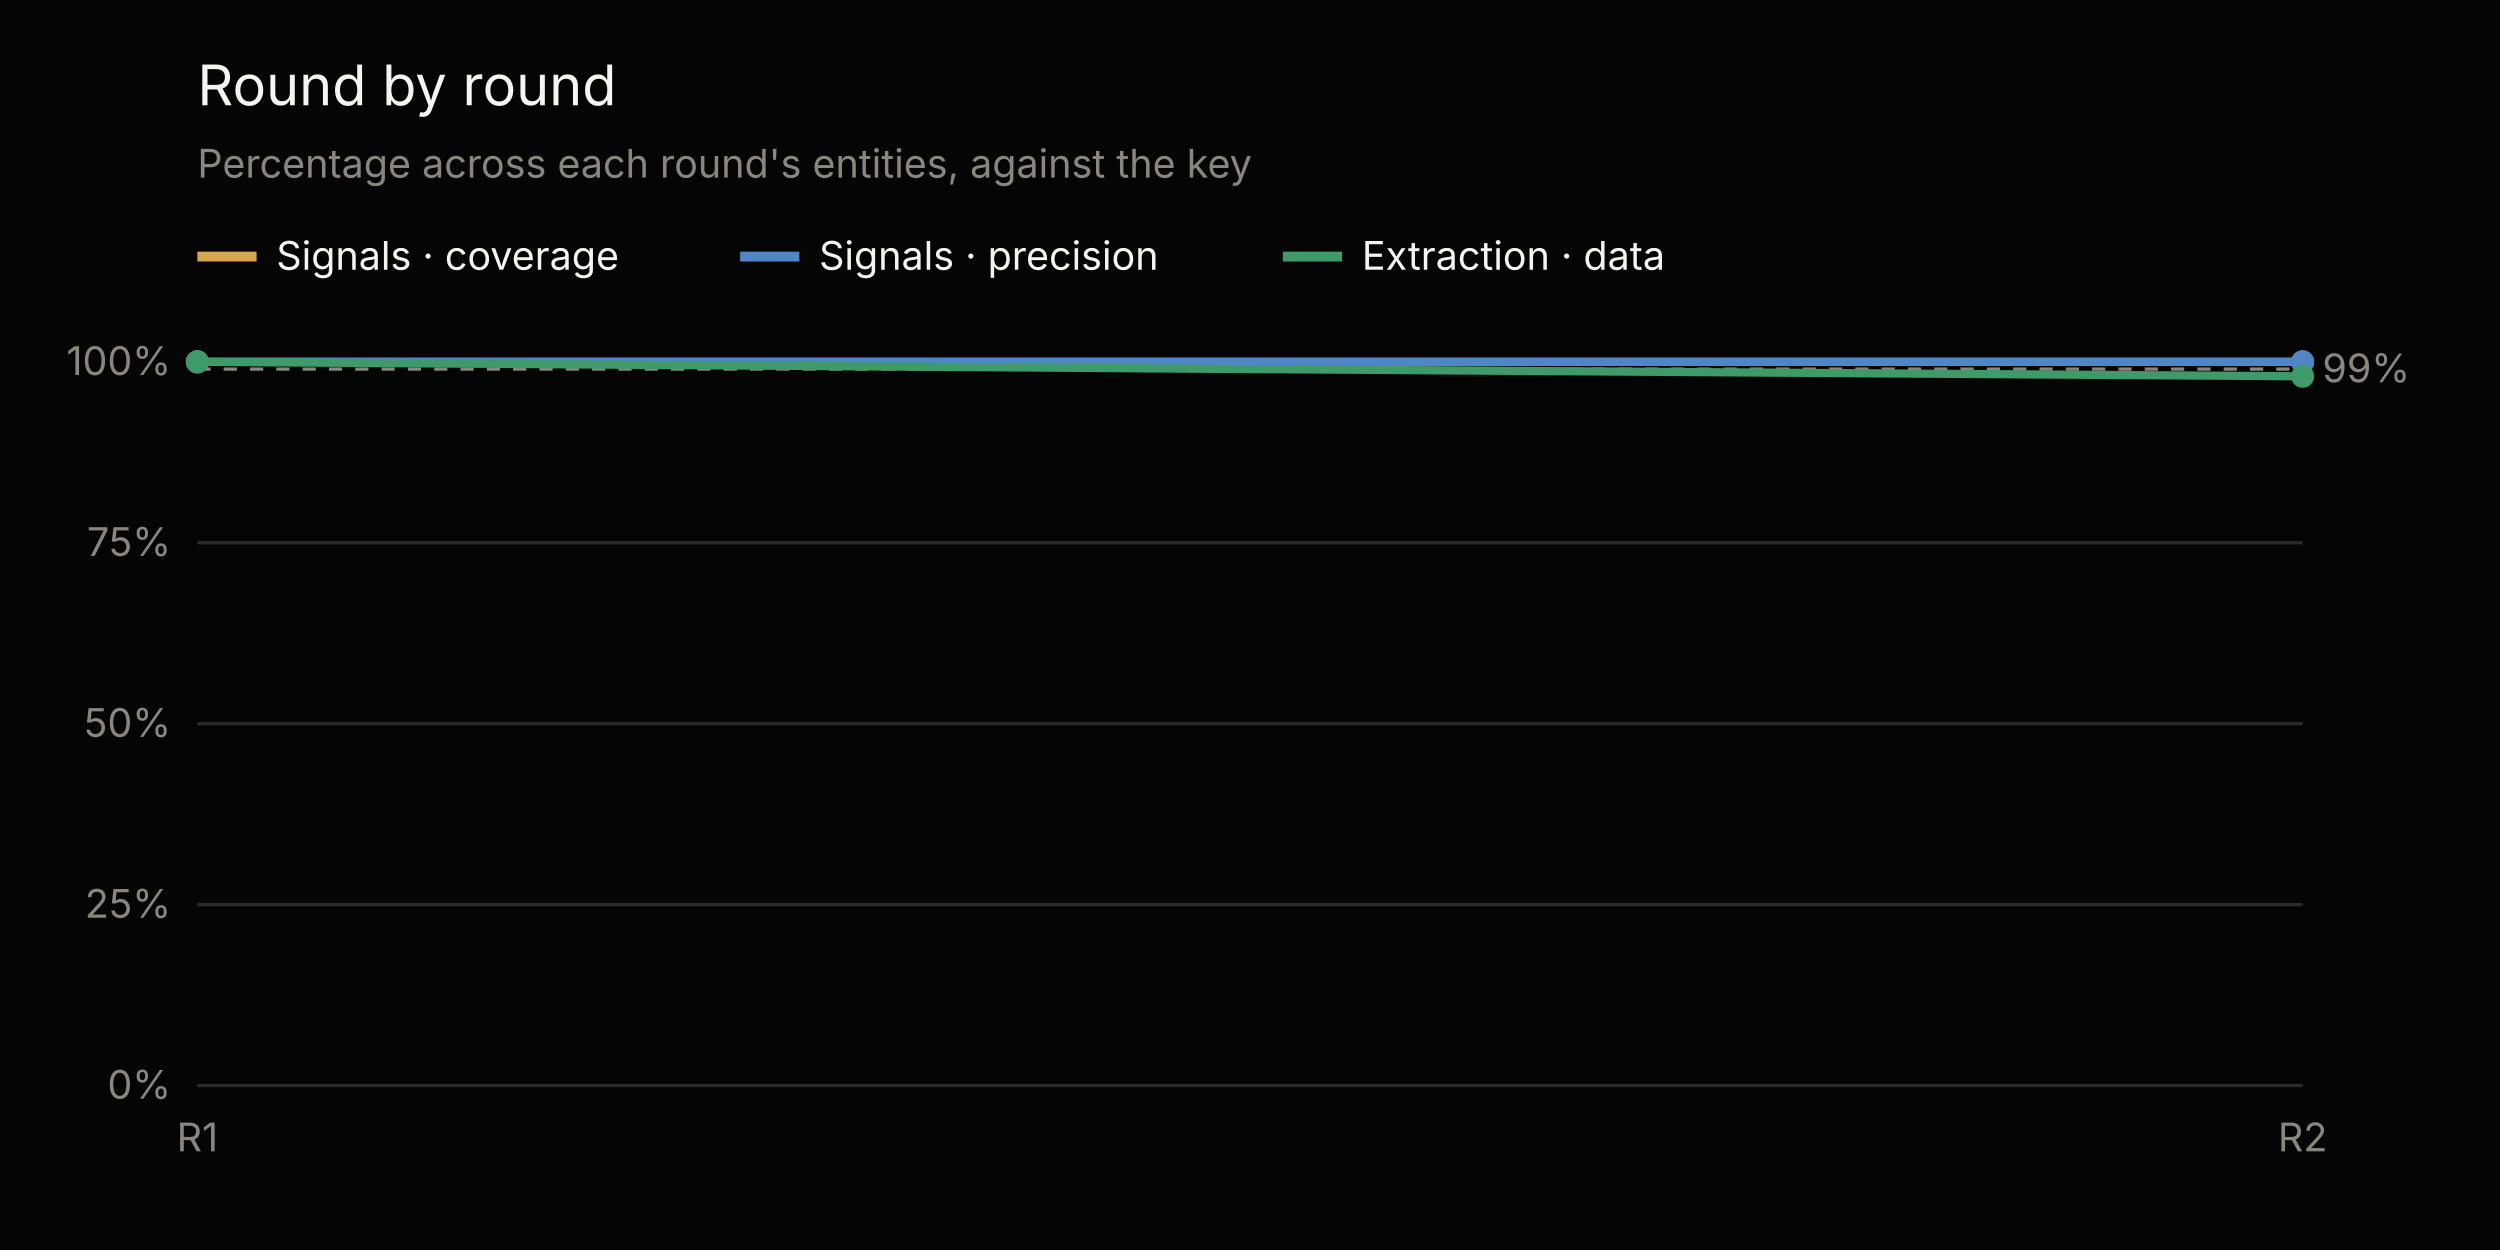
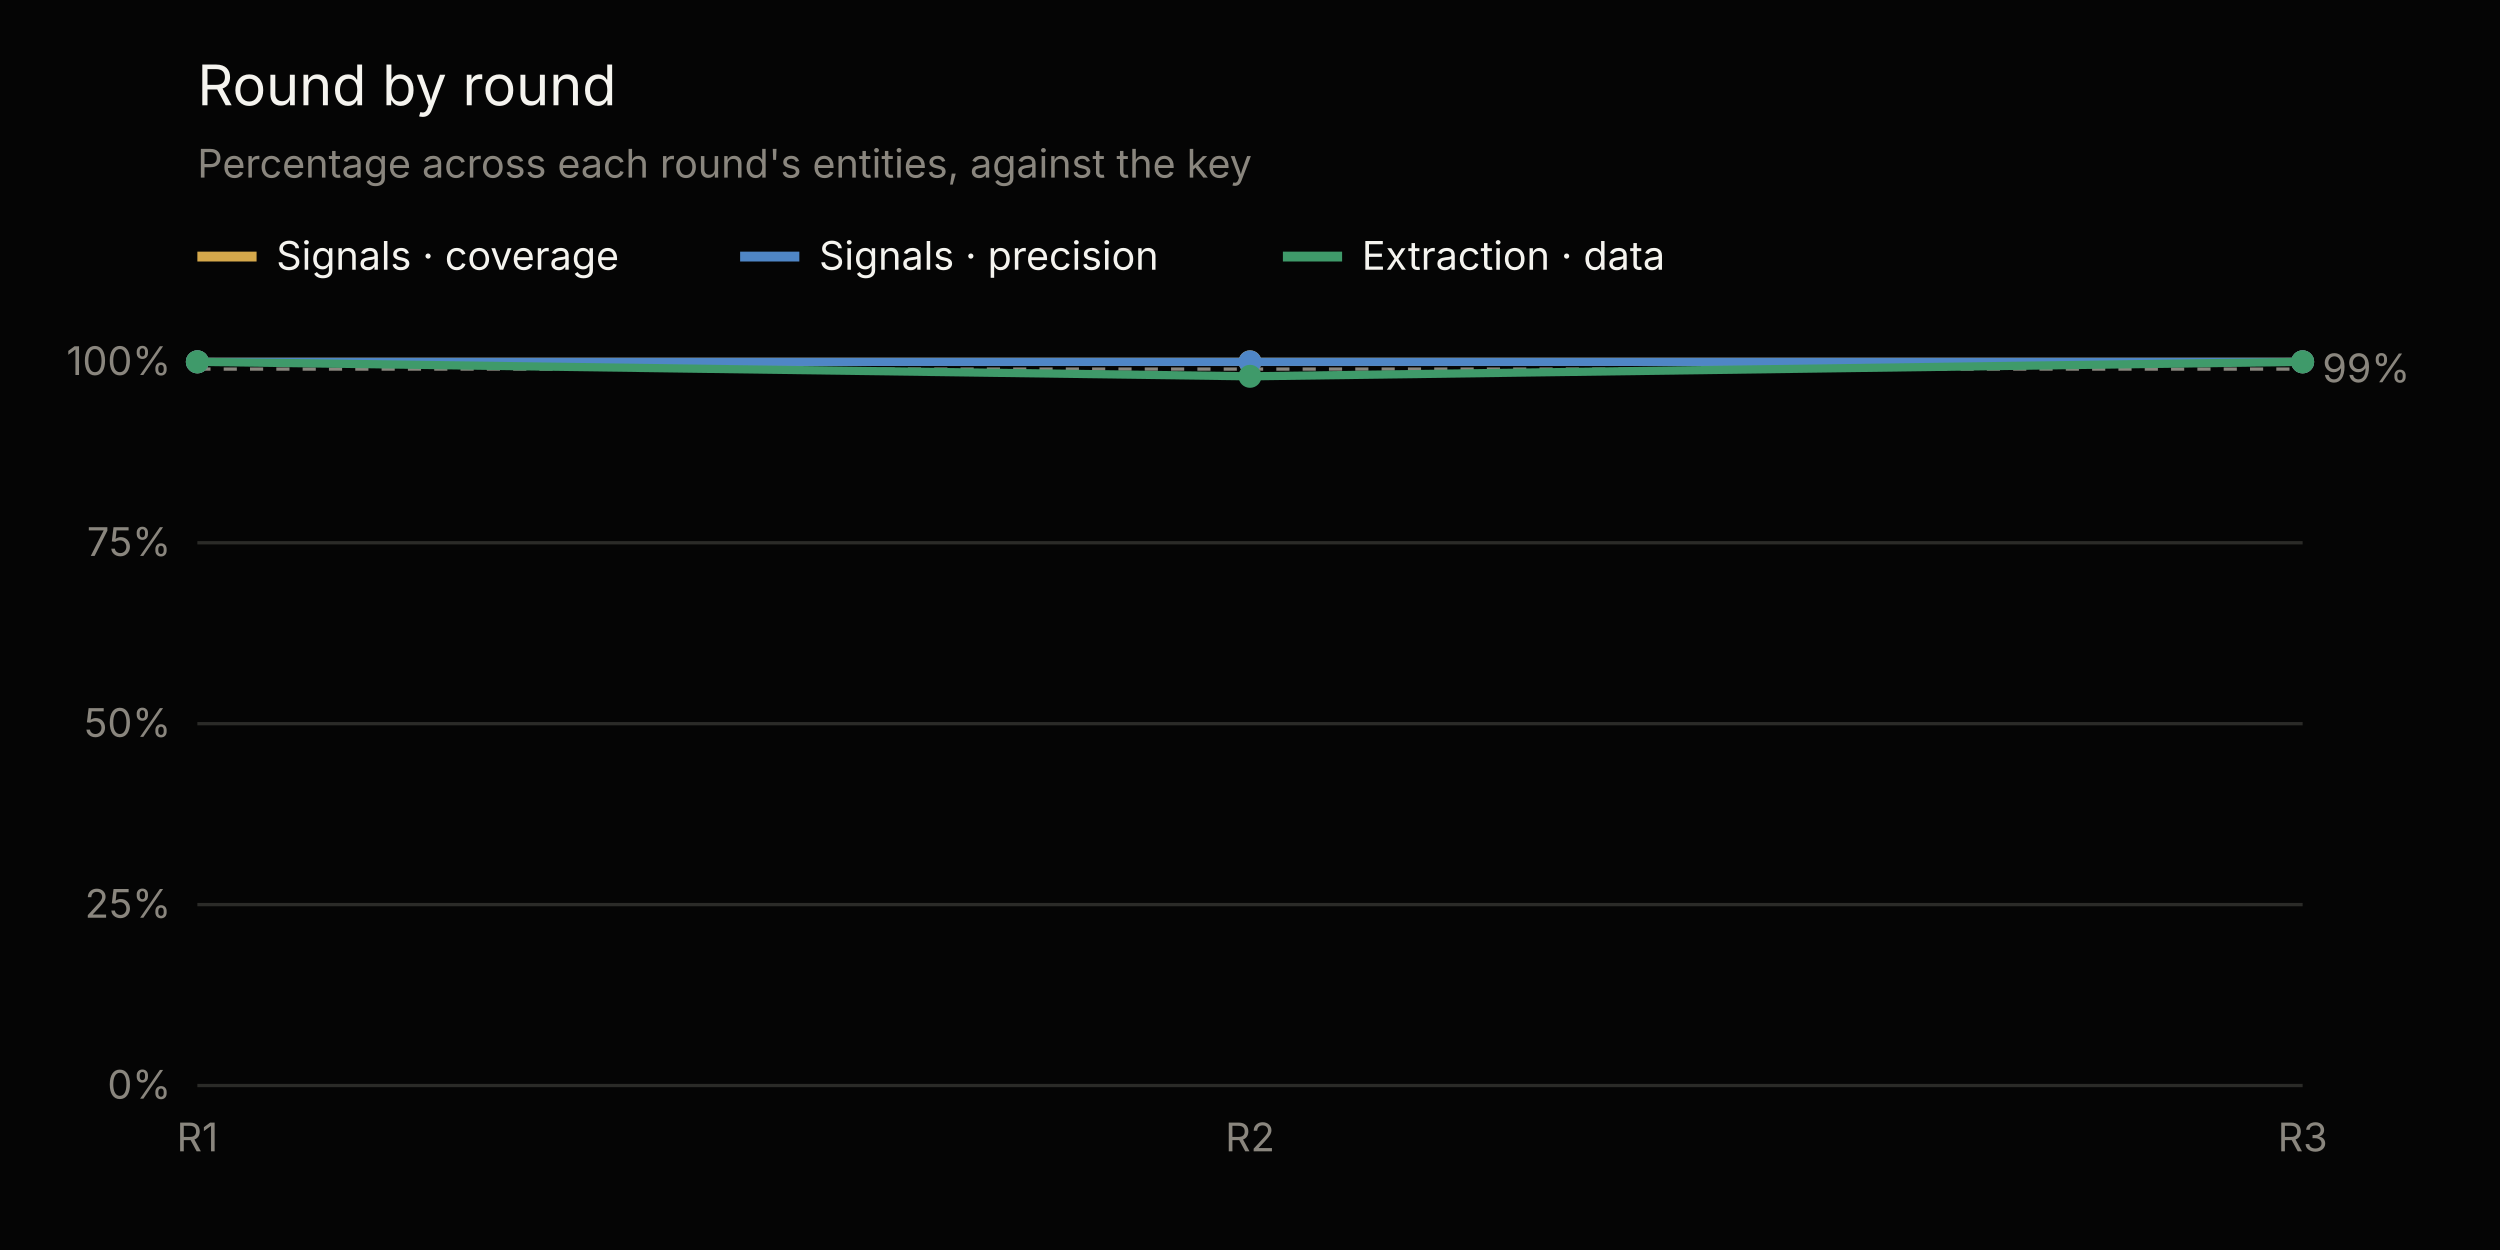
<svg xmlns="http://www.w3.org/2000/svg" viewBox="0 0 760 380" font-family="Inter, Arial, sans-serif" font-size="12">
  <rect width="760" height="380" fill="#050505" />
  <text x="60" y="32" font-size="17" fill="#f5f4ef">Round by round</text>
  <text x="60" y="54" fill="#8a867e">Percentage across each round's entities, against the key</text>
  <line x1="60" x2="78" y1="78" y2="78" stroke="#d5a84b" stroke-width="3" />
  <text x="84" y="82" fill="#f5f4ef">Signals · coverage</text>
  <line x1="225" x2="243" y1="78" y2="78" stroke="#4f86c6" stroke-width="3" />
  <text x="249" y="82" fill="#f5f4ef">Signals · precision</text>
  <line x1="390" x2="408" y1="78" y2="78" stroke="#3f9a6a" stroke-width="3" />
  <text x="414" y="82" fill="#f5f4ef">Extraction · data</text>
  <line x1="60" x2="700" y1="330.0" y2="330.0" stroke="#2b2b28" />
  <text x="52" y="334.0" text-anchor="end" fill="#8a867e">0%</text>
  <line x1="60" x2="700" y1="275.0" y2="275.0" stroke="#2b2b28" />
  <text x="52" y="279.0" text-anchor="end" fill="#8a867e">25%</text>
  <line x1="60" x2="700" y1="220.0" y2="220.0" stroke="#2b2b28" />
  <text x="52" y="224.0" text-anchor="end" fill="#8a867e">50%</text>
  <line x1="60" x2="700" y1="165.0" y2="165.0" stroke="#2b2b28" />
  <text x="52" y="169.0" text-anchor="end" fill="#8a867e">75%</text>
  <line x1="60" x2="700" y1="110.0" y2="110.0" stroke="#2b2b28" />
  <text x="52" y="114.0" text-anchor="end" fill="#8a867e">100%</text>
  <line x1="60" x2="700" y1="112.2" y2="112.2" stroke="#8a867e" stroke-dasharray="4 4" />
  <text x="706" y="116.2" fill="#8a867e">99%</text>
  <text x="60.0" y="350" text-anchor="middle" fill="#8a867e">R1</text>
-   <text x="700.0" y="350" text-anchor="middle" fill="#8a867e">R2</text>
-   <path d="M60.0,110.0 L700.0,110.0" fill="none" stroke="#d5a84b" stroke-width="2.5" />
+   <text x="380.0" y="350" text-anchor="middle" fill="#8a867e">R2</text>
+   <text x="700.0" y="350" text-anchor="middle" fill="#8a867e">R3</text>
+   <path d="M60.0,110.0 L380.0,110.0 L700.0,110.0" fill="none" stroke="#d5a84b" stroke-width="2.5" />
  <circle cx="60.0" cy="110.0" r="3.5" fill="#d5a84b" />
+   <circle cx="380.0" cy="110.0" r="3.5" fill="#d5a84b" />
  <circle cx="700.0" cy="110.0" r="3.5" fill="#d5a84b" />
-   <path d="M60.0,110.0 L700.0,110.0" fill="none" stroke="#4f86c6" stroke-width="2.5" />
+   <path d="M60.0,110.0 L380.0,110.0 L700.0,110.0" fill="none" stroke="#4f86c6" stroke-width="2.5" />
  <circle cx="60.0" cy="110.0" r="3.5" fill="#4f86c6" />
+   <circle cx="380.0" cy="110.0" r="3.5" fill="#4f86c6" />
  <circle cx="700.0" cy="110.0" r="3.5" fill="#4f86c6" />
-   <path d="M60.0,110.0 L700.0,114.4" fill="none" stroke="#3f9a6a" stroke-width="2.5" />
+   <path d="M60.0,110.0 L380.0,114.4 L700.0,110.0" fill="none" stroke="#3f9a6a" stroke-width="2.5" />
  <circle cx="60.0" cy="110.0" r="3.5" fill="#3f9a6a" />
-   <circle cx="700.0" cy="114.4" r="3.5" fill="#3f9a6a" />
+   <circle cx="380.0" cy="114.4" r="3.5" fill="#3f9a6a" />
+   <circle cx="700.0" cy="110.0" r="3.5" fill="#3f9a6a" />
</svg>
